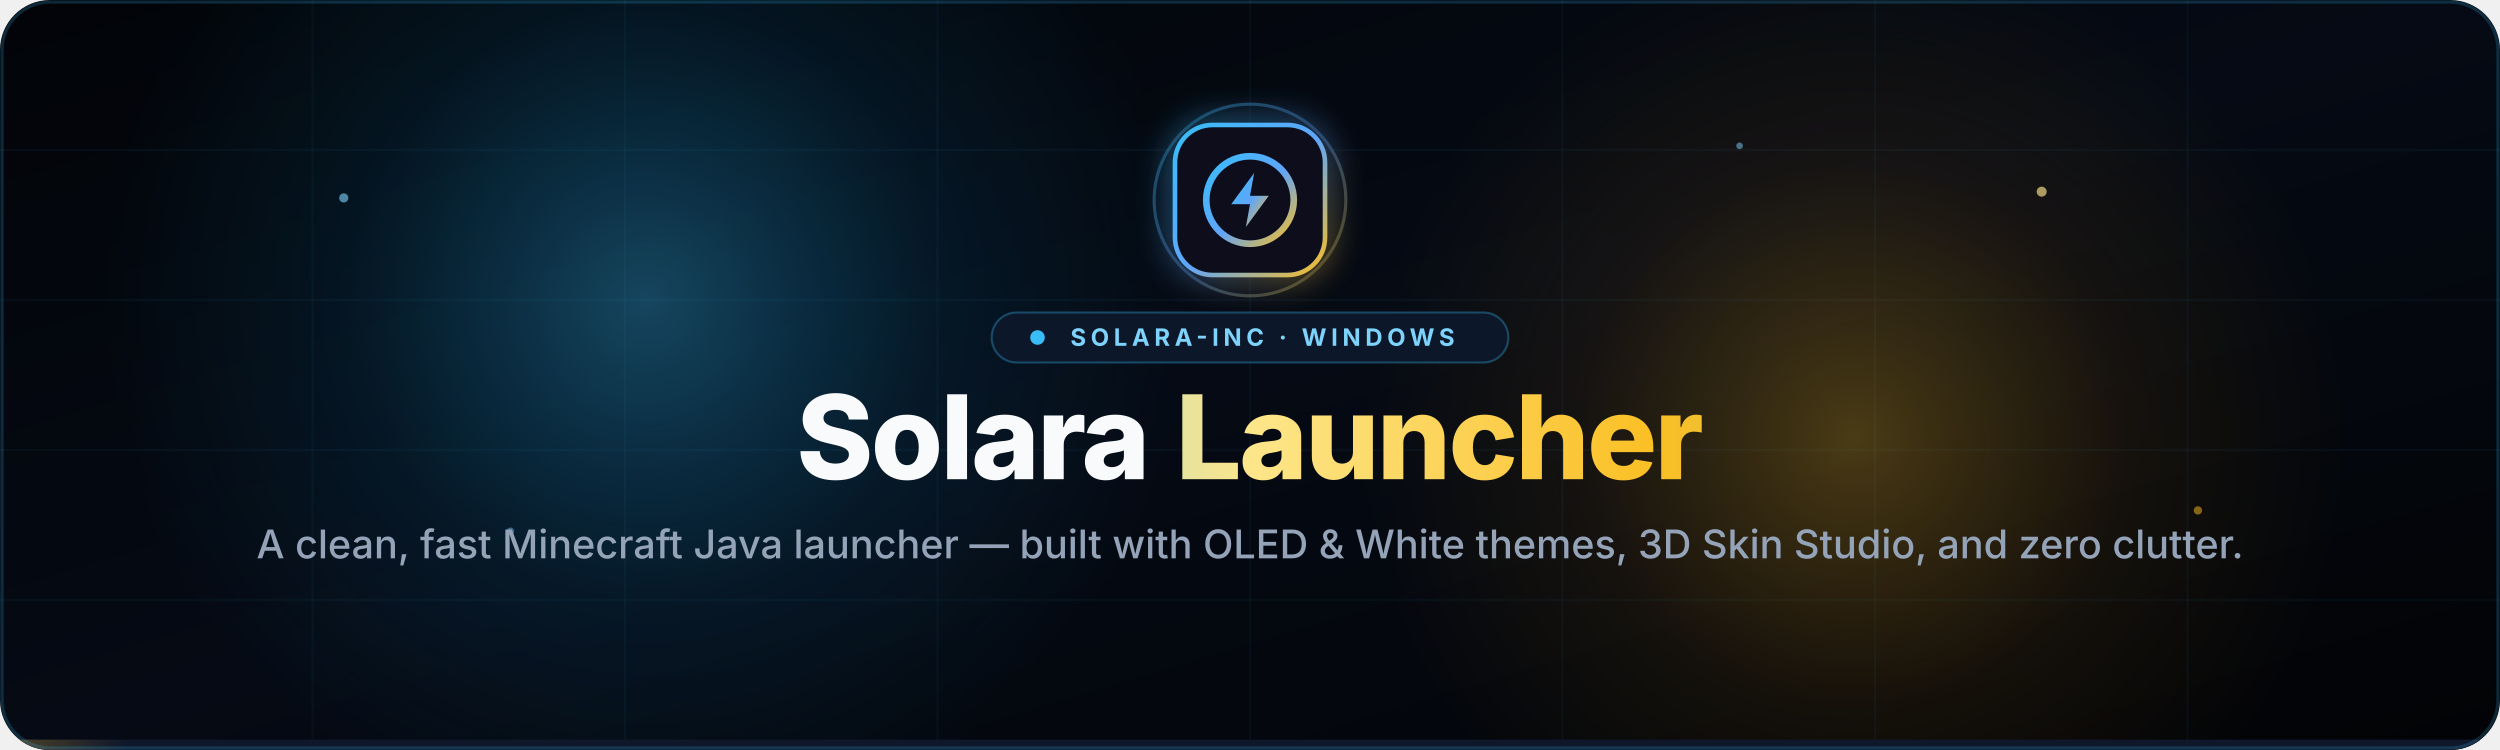
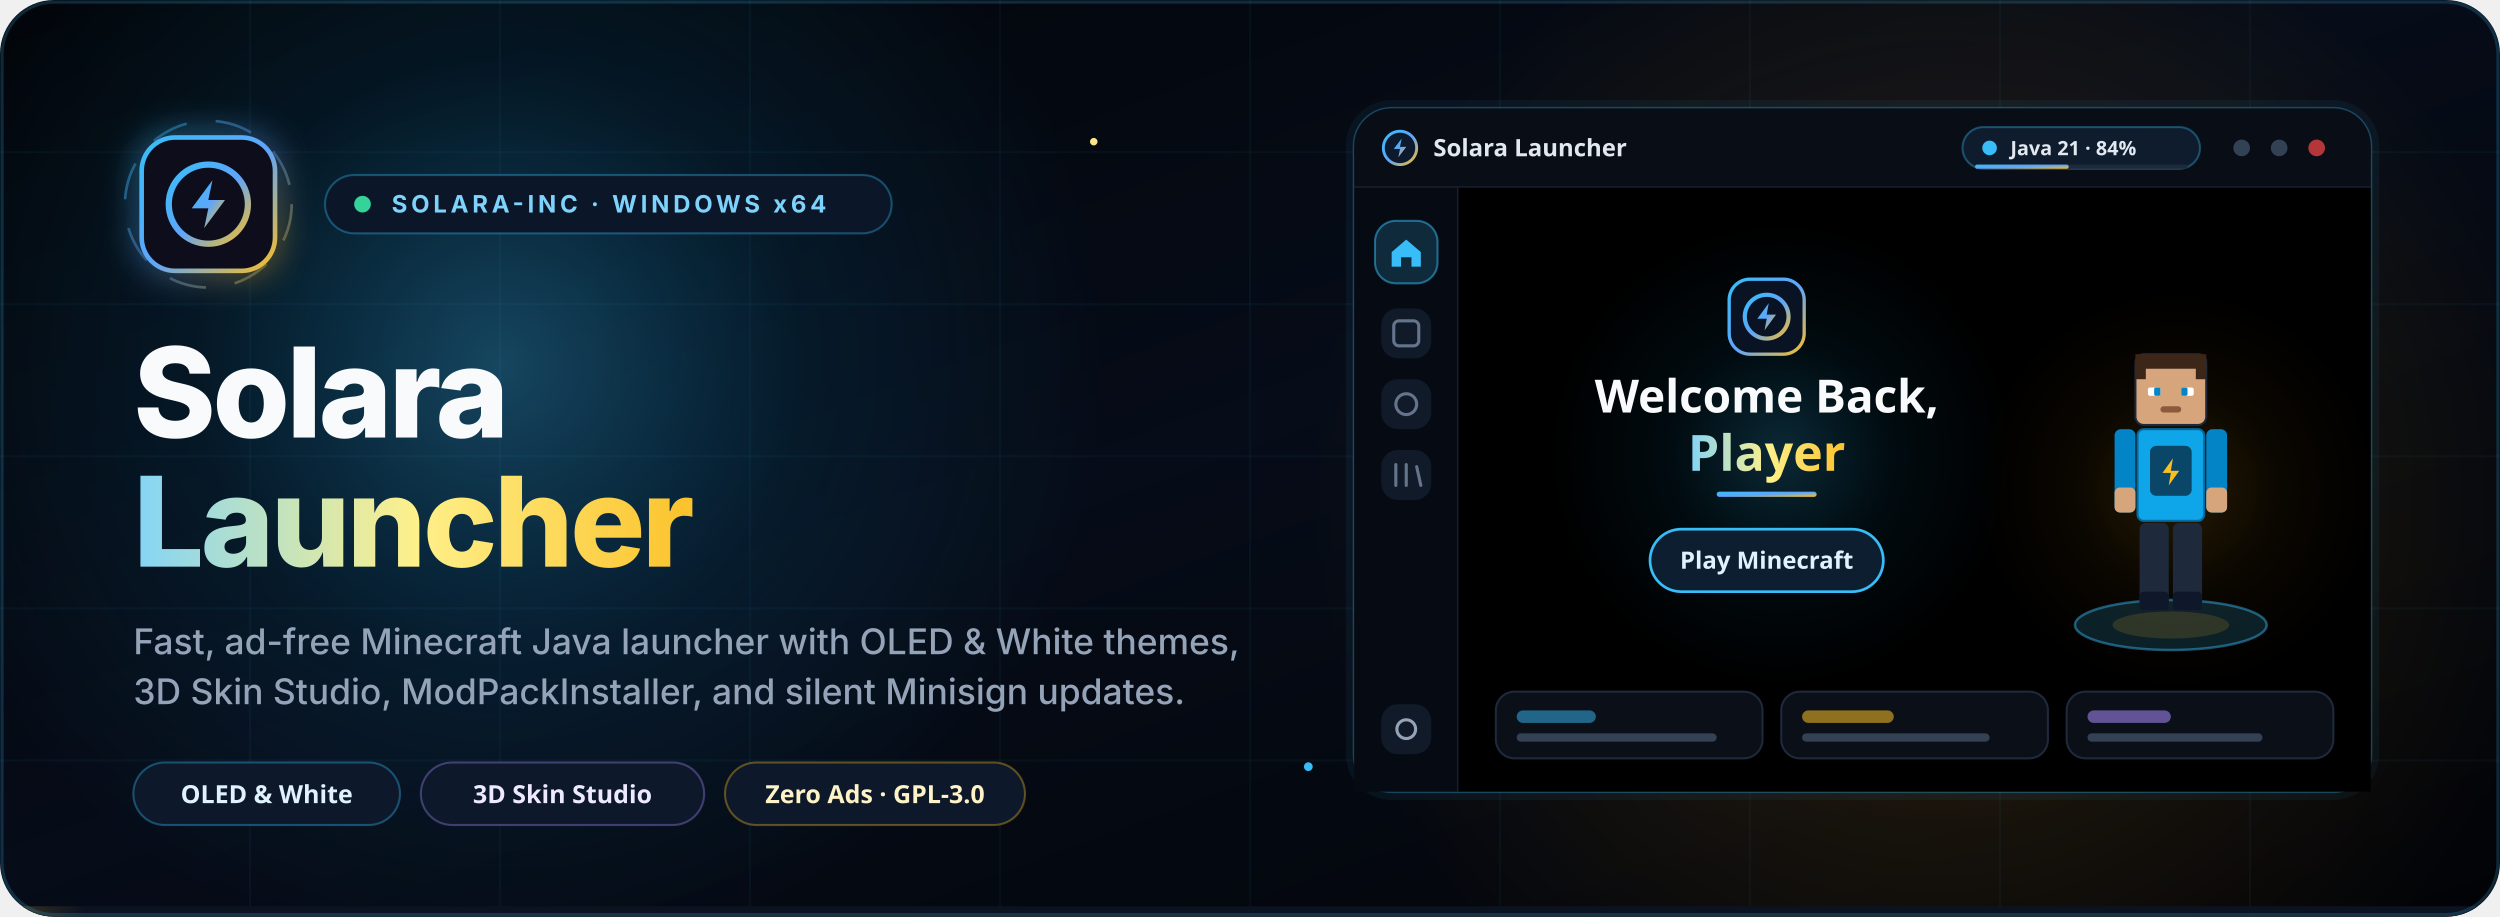
- <svg xmlns="http://www.w3.org/2000/svg" viewBox="0 0 1200 360" width="1200" height="360" role="img" aria-label="Solara Launcher — fast, clean Minecraft Java launcher for Windows">
+ <svg xmlns="http://www.w3.org/2000/svg" viewBox="0 0 1200 440" width="1200" height="440" role="img" aria-label="Solara Launcher — fast, clean Minecraft Java launcher for Windows">
  <defs>
    <linearGradient id="bgGrad" x1="0%" y1="0%" x2="100%" y2="100%">
      <stop offset="0%" stop-color="#020408" />
-       <stop offset="50%" stop-color="#050a14" />
-       <stop offset="100%" stop-color="#020305" />
-     </linearGradient>
-     <radialGradient id="cyanOrb" cx="50%" cy="50%" r="50%">
+       <stop offset="48%" stop-color="#060c18" />
+       <stop offset="100%" stop-color="#020306" />
+     </linearGradient>
+     <radialGradient id="cyanAura" cx="50%" cy="50%" r="50%">
      <stop offset="0%" stop-color="#38bdf8" stop-opacity="0.34" />
-       <stop offset="55%" stop-color="#0ea5e9" stop-opacity="0.09" />
+       <stop offset="50%" stop-color="#0ea5e9" stop-opacity="0.1" />
      <stop offset="100%" stop-color="#0ea5e9" stop-opacity="0" />
    </radialGradient>
-     <radialGradient id="goldOrb" cx="50%" cy="50%" r="50%">
+     <radialGradient id="goldAura" cx="50%" cy="50%" r="50%">
      <stop offset="0%" stop-color="#fbbf24" stop-opacity="0.28" />
-       <stop offset="55%" stop-color="#f59e0b" stop-opacity="0.07" />
+       <stop offset="52%" stop-color="#f59e0b" stop-opacity="0.08" />
      <stop offset="100%" stop-color="#f59e0b" stop-opacity="0" />
    </radialGradient>
-     <linearGradient id="solaraBrand" x1="0%" y1="0%" x2="100%" y2="100%">
+     <linearGradient id="brandGrad" x1="0%" y1="0%" x2="100%" y2="100%">
      <stop offset="0%" stop-color="#38bdf8" />
      <stop offset="52%" stop-color="#60a5fa" />
      <stop offset="100%" stop-color="#fbbf24" />
    </linearGradient>
-     <linearGradient id="textShimmer" x1="-100%" y1="0%" x2="200%" y2="0%">
+     <linearGradient id="textSweep" x1="-100%" y1="0%" x2="200%" y2="0%">
      <stop offset="0%" stop-color="#38bdf8" />
-       <stop offset="35%" stop-color="#7dd3fc" />
-       <stop offset="50%" stop-color="#fde68a" />
-       <stop offset="65%" stop-color="#fbbf24" />
+       <stop offset="32%" stop-color="#7dd3fc" />
+       <stop offset="50%" stop-color="#fef08a" />
+       <stop offset="68%" stop-color="#fbbf24" />
      <stop offset="100%" stop-color="#38bdf8" />
-       <animate attributeName="x1" values="-100%;100%" dur="6s" repeatCount="indefinite" />
-       <animate attributeName="x2" values="200%;400%" dur="6s" repeatCount="indefinite" />
-     </linearGradient>
-     <linearGradient id="railBeam" x1="0%" y1="0%" x2="100%" y2="0%">
+       <animate attributeName="x1" values="-100%;100%" dur="5.5s" repeatCount="indefinite" />
+       <animate attributeName="x2" values="200%;400%" dur="5.5s" repeatCount="indefinite" />
+     </linearGradient>
+     <linearGradient id="beam" x1="0%" y1="0%" x2="100%" y2="0%">
      <stop offset="0%" stop-color="#38bdf8" stop-opacity="0" />
-       <stop offset="30%" stop-color="#38bdf8" stop-opacity="0.85" />
-       <stop offset="55%" stop-color="#fbbf24" stop-opacity="0.9" />
+       <stop offset="35%" stop-color="#38bdf8" stop-opacity="0.9" />
+       <stop offset="62%" stop-color="#fbbf24" stop-opacity="0.95" />
      <stop offset="100%" stop-color="#fbbf24" stop-opacity="0" />
    </linearGradient>
-     <clipPath id="cardClip">
-       <rect x="0" y="0" width="1200" height="360" rx="24" />
+     <linearGradient id="windowGlass" x1="0%" y1="0%" x2="0%" y2="100%">
+       <stop offset="0%" stop-color="#0b1220" />
+       <stop offset="100%" stop-color="#04070d" />
+     </linearGradient>
+     <clipPath id="heroClip">
+       <rect width="1200" height="440" rx="26" />
    </clipPath>
-     <filter id="softGlow" x="-40%" y="-40%" width="180%" height="180%">
-       <feGaussianBlur stdDeviation="8" result="blur" />
+     <filter id="glow" x="-40%" y="-40%" width="180%" height="180%">
+       <feGaussianBlur stdDeviation="8" result="b" />
      <feMerge>
-         <feMergeNode in="blur" />
+         <feMergeNode in="b" />
        <feMergeNode in="SourceGraphic" />
      </feMerge>
    </filter>
  </defs>
-   <g clip-path="url(#cardClip)">
-     <rect width="1200" height="360" fill="url(#bgGrad)" />
+   <g clip-path="url(#heroClip)">
+     <rect width="1200" height="440" fill="url(#bgGrad)" />
    <g stroke="#38bdf8" stroke-opacity="0.045" stroke-width="1">
-       <path d="M0 72 H1200 M0 144 H1200 M0 216 H1200 M0 288 H1200" />
-       <path d="M150 0 V360 M300 0 V360 M450 0 V360 M600 0 V360 M750 0 V360 M900 0 V360 M1050 0 V360" />
-     </g>
-     <circle cx="310" cy="145" r="260" fill="url(#cyanOrb)">
-       <animate attributeName="cx" values="280;380;280" dur="11s" repeatCount="indefinite" />
-       <animate attributeName="cy" values="135;190;135" dur="9s" repeatCount="indefinite" />
+       <path d="M0 73 H1200 M0 146 H1200 M0 219 H1200 M0 292 H1200 M0 365 H1200" />
+       <path d="M120 0 V440 M240 0 V440 M360 0 V440 M480 0 V440 M600 0 V440 M720 0 V440 M840 0 V440 M960 0 V440 M1080 0 V440" />
+     </g>
+     <circle cx="240" cy="175" r="290" fill="url(#cyanAura)">
+       <animate attributeName="cx" values="210;320;210" dur="11s" repeatCount="indefinite" />
+       <animate attributeName="cy" values="160;220;160" dur="9s" repeatCount="indefinite" />
    </circle>
-     <circle cx="890" cy="210" r="240" fill="url(#goldOrb)">
-       <animate attributeName="cx" values="920;810;920" dur="12s" repeatCount="indefinite" />
-       <animate attributeName="cy" values="215;155;215" dur="10s" repeatCount="indefinite" />
+     <circle cx="930" cy="240" r="300" fill="url(#goldAura)">
+       <animate attributeName="cx" values="950;850;950" dur="12s" repeatCount="indefinite" />
+       <animate attributeName="cy" values="260;180;260" dur="10s" repeatCount="indefinite" />
    </circle>
-     <g fill="#7dd3fc">
-       <circle cx="165" cy="95" r="2.2" opacity="0.6">
-         <animate attributeName="cy" values="105;72;105" dur="5.2s" repeatCount="indefinite" />
-         <animate attributeName="opacity" values="0.2;0.85;0.2" dur="5.2s" repeatCount="indefinite" />
-       </circle>
-       <circle cx="245" cy="255" r="1.8" opacity="0.45">
-         <animate attributeName="cy" values="265;230;265" dur="6.4s" repeatCount="indefinite" />
-         <animate attributeName="opacity" values="0.15;0.75;0.15" dur="6.4s" repeatCount="indefinite" />
-       </circle>
-       <circle cx="980" cy="92" r="2.4" fill="#fde68a" opacity="0.65">
-         <animate attributeName="cy" values="104;68;104" dur="5.8s" repeatCount="indefinite" />
+     <g>
+       <circle cx="92" cy="86" r="2.2" fill="#7dd3fc">
+         <animate attributeName="cy" values="96;66;96" dur="5.2s" repeatCount="indefinite" />
+         <animate attributeName="opacity" values="0.2;0.9;0.2" dur="5.2s" repeatCount="indefinite" />
+       </circle>
+       <circle cx="525" cy="68" r="1.8" fill="#fde68a">
+         <animate attributeName="cy" values="78;52;78" dur="4.6s" repeatCount="indefinite" />
+         <animate attributeName="opacity" values="0.2;0.85;0.2" dur="4.6s" repeatCount="indefinite" />
+       </circle>
+       <circle cx="628" cy="368" r="2.1" fill="#38bdf8">
+         <animate attributeName="cy" values="376;348;376" dur="6.1s" repeatCount="indefinite" />
+         <animate attributeName="opacity" values="0.18;0.8;0.18" dur="6.1s" repeatCount="indefinite" />
+       </circle>
+       <circle cx="1132" cy="90" r="2.4" fill="#fbbf24">
+         <animate attributeName="cy" values="102;72;102" dur="5.8s" repeatCount="indefinite" />
        <animate attributeName="opacity" values="0.2;0.9;0.2" dur="5.8s" repeatCount="indefinite" />
      </circle>
-       <circle cx="1055" cy="245" r="2" fill="#fbbf24" opacity="0.5">
-         <animate attributeName="cy" values="258;222;258" dur="7s" repeatCount="indefinite" />
-         <animate attributeName="opacity" values="0.15;0.8;0.15" dur="7s" repeatCount="indefinite" />
-       </circle>
-       <circle cx="835" cy="70" r="1.6" opacity="0.5">
-         <animate attributeName="cy" values="80;52;80" dur="4.6s" repeatCount="indefinite" />
-       </circle>
-     </g>
-     <g transform="translate(600, 96)">
-       <animateTransform attributeName="transform" type="translate" values="600 98;600 88;600 98" dur="4s" repeatCount="indefinite" />
-       <circle cx="0" cy="0" r="46" fill="none" stroke="url(#solaraBrand)" stroke-width="1.5" opacity="0.35">
-         <animate attributeName="r" values="42;52;42" dur="3.6s" repeatCount="indefinite" />
-         <animate attributeName="opacity" values="0.45;0.1;0.45" dur="3.6s" repeatCount="indefinite" />
-       </circle>
-       <rect x="-36" y="-36" width="72" height="72" rx="18" fill="#09111e" stroke="url(#solaraBrand)" stroke-width="2.2" filter="url(#softGlow)" />
-       <circle cx="0" cy="0" r="21" fill="none" stroke="url(#solaraBrand)" stroke-width="3.2" />
-       <path d="M2 -13 L-9 2 H0 L-2 13 L9 -2 H0 Z" fill="url(#solaraBrand)" />
-     </g>
-     <g transform="translate(600, 162)">
-       <rect x="-124" y="-12" width="248" height="24" rx="12" fill="#0c1829" stroke="#38bdf8" stroke-opacity="0.32" stroke-width="1" />
-       <circle cx="-102" cy="0" r="3.5" fill="#38bdf8">
-         <animate attributeName="opacity" values="1;0.3;1" dur="2s" repeatCount="indefinite" />
-       </circle>
-       <text x="6" y="4" text-anchor="middle" fill="#7dd3fc" font-family="ui-sans-serif, system-ui, -apple-system, Segoe UI, sans-serif" font-size="11.5" font-weight="700" letter-spacing="2.2">SOLARA-INC · WINDOWS</text>
-     </g>
-     <text x="600" y="230" text-anchor="middle" font-family="ui-sans-serif, system-ui, -apple-system, Segoe UI, sans-serif" font-size="56" font-weight="800" letter-spacing="-1.2">
-       <tspan fill="#f8fafc">Solara </tspan>
-       <tspan fill="url(#textShimmer)">Launcher</tspan>
-     </text>
-     <text x="600" y="268" text-anchor="middle" fill="#94a3b8" font-family="ui-sans-serif, system-ui, -apple-system, Segoe UI, sans-serif" font-size="19" font-weight="500">
-       A clean, fast Minecraft Java launcher — built with OLED &amp; White themes, 3D Skin Studio, and zero clutter.
-     </text>
-     <rect x="0" y="355" width="1200" height="5" fill="#0f172a" />
-     <rect x="-360" y="355" width="420" height="5" fill="url(#railBeam)">
-       <animate attributeName="x" values="-420;1200" dur="3.8s" repeatCount="indefinite" />
+       <circle cx="475" cy="378" r="1.6" fill="#a78bfa">
+         <animate attributeName="cy" values="386;360;386" dur="5.4s" repeatCount="indefinite" />
+       </circle>
+     </g>
+     <g transform="translate(64, 62)">
+       <g>
+         <g transform="translate(36, 36)">
+           <animateTransform attributeName="transform" type="translate" values="36 38;36 31;36 38" dur="4.2s" repeatCount="indefinite" />
+           <circle cx="0" cy="0" r="40" fill="none" stroke="url(#brandGrad)" stroke-width="1.3" stroke-dasharray="18 14" opacity="0.45">
+             <animateTransform attributeName="transform" type="rotate" values="0;360" dur="14s" repeatCount="indefinite" />
+           </circle>
+           <rect x="-32" y="-32" width="64" height="64" rx="16" fill="#09111e" stroke="url(#brandGrad)" stroke-width="2.2" filter="url(#glow)" />
+           <circle cx="0" cy="0" r="19" fill="none" stroke="url(#brandGrad)" stroke-width="3" />
+           <path d="M2 -11.5 L-8 2 H0 L-2 11.5 L8 -2 H0 Z" fill="url(#brandGrad)" />
+         </g>
+         <g transform="translate(92, 22)">
+           <rect width="272" height="28" rx="14" fill="#0b1729" stroke="#38bdf8" stroke-opacity="0.34" stroke-width="1" />
+           <circle cx="18" cy="14" r="4" fill="#34d399">
+             <animate attributeName="opacity" values="1;0.3;1" dur="2s" repeatCount="indefinite" />
+           </circle>
+           <text x="32" y="18" fill="#7dd3fc" font-family="ui-sans-serif, system-ui, -apple-system, Segoe UI, sans-serif" font-size="11.5" font-weight="700" letter-spacing="1.8">SOLARA-INC · WINDOWS x64</text>
+         </g>
+       </g>
+       <text x="0" y="148" font-family="ui-sans-serif, system-ui, -apple-system, Segoe UI, sans-serif" font-size="60" font-weight="800" letter-spacing="-1.6">
+         <tspan fill="#f8fafc">Solara</tspan>
+       </text>
+       <text x="0" y="210" font-family="ui-sans-serif, system-ui, -apple-system, Segoe UI, sans-serif" font-size="60" font-weight="800" letter-spacing="-1.6">
+         <tspan fill="url(#textSweep)">Launcher</tspan>
+       </text>
+       <text x="0" y="252" fill="#94a3b8" font-family="ui-sans-serif, system-ui, -apple-system, Segoe UI, sans-serif" font-size="17" font-weight="500">
+         Fast, ad-free Minecraft Java launcher with OLED &amp; White themes,
+       </text>
+       <text x="0" y="276" fill="#94a3b8" font-family="ui-sans-serif, system-ui, -apple-system, Segoe UI, sans-serif" font-size="17" font-weight="500">
+         3D Skin Studio, ModPackInstaller, and silent Minisign updates.
+       </text>
+       <g transform="translate(0, 304)">
+         <rect width="128" height="30" rx="15" fill="#0d192b" stroke="#38bdf8" stroke-opacity="0.35" />
+         <text x="64" y="19.5" text-anchor="middle" fill="#e0f2fe" font-family="ui-sans-serif, system-ui, sans-serif" font-size="12" font-weight="600">OLED &amp; White</text>
+         <rect x="138" width="136" height="30" rx="15" fill="#0d192b" stroke="#a78bfa" stroke-opacity="0.35" />
+         <text x="206" y="19.5" text-anchor="middle" fill="#ede9fe" font-family="ui-sans-serif, system-ui, sans-serif" font-size="12" font-weight="600">3D Skin Studio</text>
+         <rect x="284" width="144" height="30" rx="15" fill="#0d192b" stroke="#fbbf24" stroke-opacity="0.35" />
+         <text x="356" y="19.5" text-anchor="middle" fill="#fef3c7" font-family="ui-sans-serif, system-ui, sans-serif" font-size="12" font-weight="600">Zero Ads · GPL-3.0</text>
+       </g>
+     </g>
+     <g transform="translate(650, 52)">
+       <animateTransform attributeName="transform" type="translate" values="650 56;650 46;650 56" dur="5.2s" repeatCount="indefinite" />
+       <rect x="-4" y="-4" width="496" height="336" rx="22" fill="#38bdf8" fill-opacity="0.06" />
+       <rect width="488" height="328" rx="18" fill="url(#windowGlass)" stroke="#38bdf8" stroke-opacity="0.3" stroke-width="1.4" />
+       <rect width="488" height="38" rx="18" fill="#080d16" />
+       <rect y="20" width="488" height="18" fill="#080d16" />
+       <line x1="0" y1="38" x2="488" y2="38" stroke="#1e293b" stroke-width="1" />
+       <circle cx="22" cy="19" r="8" fill="#0d1a2d" stroke="url(#brandGrad)" stroke-width="1.4" />
+       <path d="M22.8 14.5 L19 19.5 H22 L21.2 23.5 L25 18.5 H22 Z" fill="url(#brandGrad)" />
+       <text x="38" y="23" fill="#e2e8f0" font-family="ui-sans-serif, system-ui, sans-serif" font-size="11.5" font-weight="700">Solara Launcher</text>
+       <rect x="292" y="9" width="114" height="20" rx="10" fill="#0f1c2e" stroke="#38bdf8" stroke-opacity="0.35" />
+       <circle cx="305" cy="19" r="3.5" fill="#38bdf8">
+         <animate attributeName="opacity" values="1;0.35;1" dur="1.6s" repeatCount="indefinite" />
+       </circle>
+       <text x="315" y="22.5" fill="#e2e8f0" font-family="ui-sans-serif, system-ui, sans-serif" font-size="9.5" font-weight="600">Java 21 · 84%</text>
+       <rect x="298" y="27" width="102" height="2" rx="1" fill="#1e293b" />
+       <rect x="298" y="27" width="45" height="2" rx="1" fill="url(#brandGrad)">
+         <animate attributeName="width" values="22;98;22" dur="4.2s" repeatCount="indefinite" />
+       </rect>
+       <circle cx="426" cy="19" r="4" fill="#334155" />
+       <circle cx="444" cy="19" r="4" fill="#334155" />
+       <circle cx="462" cy="19" r="4" fill="#ef4444" fill-opacity="0.75" />
+       <rect x="0" y="38" width="50" height="290" fill="#060a12" />
+       <line x1="50" y1="38" x2="50" y2="328" stroke="#1e293b" stroke-width="1" />
+       <rect x="10" y="54" width="30" height="30" rx="10" fill="#38bdf8" fill-opacity="0.18" stroke="#38bdf8" stroke-opacity="0.5" />
+       <path d="M25 63 L18 69 V76 H22.5 V71.5 H27.5 V76 H32 V69 Z" fill="#38bdf8" />
+       <rect x="13" y="96" width="24" height="24" rx="8" fill="#111a29" />
+       <rect x="19" y="102" width="12" height="12" rx="2.5" fill="none" stroke="#64748b" stroke-width="1.5" />
+       <rect x="13" y="130" width="24" height="24" rx="8" fill="#111a29" />
+       <circle cx="25" cy="142" r="5" fill="none" stroke="#64748b" stroke-width="1.5" />
+       <rect x="13" y="164" width="24" height="24" rx="8" fill="#111a29" />
+       <path d="M20 171 V181 M25 171 V181 M30 172 L32 181" stroke="#64748b" stroke-width="1.5" stroke-linecap="round" />
+       <rect x="13" y="286" width="24" height="24" rx="8" fill="#111a29" />
+       <circle cx="25" cy="298" r="4.5" fill="none" stroke="#94a3b8" stroke-width="1.5" />
+       <g transform="translate(50, 38)">
+         <rect width="438" height="290" fill="#000000" />
+         <circle cx="155" cy="128" r="110" fill="url(#cyanAura)" opacity="0.65" />
+         <circle cx="345" cy="145" r="95" fill="url(#goldAura)" opacity="0.55" />
+         <g transform="translate(148, 62)">
+           <g>
+             <animateTransform attributeName="transform" type="translate" values="0 2;0 -4;0 2" dur="3.6s" repeatCount="indefinite" />
+             <rect x="-18" y="-18" width="36" height="36" rx="10" fill="#091324" stroke="url(#brandGrad)" stroke-width="1.6" />
+             <circle cx="0" cy="0" r="10.5" fill="none" stroke="url(#brandGrad)" stroke-width="2" />
+             <path d="M1 -6.5 L-4.5 1 H0 L-1 6.5 L4.5 -1 H0 Z" fill="url(#brandGrad)" />
+           </g>
+           <text x="0" y="46" text-anchor="middle" fill="#f8fafc" font-family="ui-sans-serif, system-ui, sans-serif" font-size="22" font-weight="800">Welcome Back,</text>
+           <text x="0" y="74" text-anchor="middle" fill="url(#textSweep)" font-family="ui-sans-serif, system-ui, sans-serif" font-size="24" font-weight="800">Player</text>
+           <rect x="-24" y="84" width="48" height="2.5" rx="1.25" fill="url(#brandGrad)" />
+           <rect x="-56" y="102" width="112" height="30" rx="15" fill="#0c1e30" stroke="#38bdf8" stroke-width="1.3" />
+           <text x="0" y="121" text-anchor="middle" fill="#e0f2fe" font-family="ui-sans-serif, system-ui, sans-serif" font-size="11.5" font-weight="700">Play Minecraft</text>
+         </g>
+         <g transform="translate(342, 146)">
+           <ellipse cx="0" cy="64" rx="46" ry="12" fill="#38bdf8" fill-opacity="0.16" stroke="#38bdf8" stroke-opacity="0.45" stroke-width="1.2" />
+           <ellipse cx="0" cy="64" rx="28" ry="6.5" fill="#fbbf24" fill-opacity="0.14" />
+           <g>
+             <animateTransform attributeName="transform" type="translate" values="0 2;0 -4;0 2" dur="3s" repeatCount="indefinite" />
+             <rect x="-17" y="-66" width="34" height="34" rx="4" fill="#d6a57c" stroke="#1e293b" stroke-width="1" />
+             <path d="M-17 -66 H17 V-54 H12 V-59 H-12 V-54 H-17 Z" fill="#3b2618" />
+             <rect x="-11" y="-50" width="6" height="4" rx="1" fill="#ffffff" />
+             <rect x="-8" y="-50" width="3" height="4" rx="0.8" fill="#0284c7" />
+             <rect x="5" y="-50" width="6" height="4" rx="1" fill="#ffffff" />
+             <rect x="5" y="-50" width="3" height="4" rx="0.8" fill="#0284c7" />
+             <rect x="-5" y="-41" width="10" height="3" rx="1.5" fill="#8b5a3c" />
+             <rect x="-16" y="-30" width="32" height="44" rx="3" fill="#0ea5e9" stroke="#0369a1" stroke-width="1" />
+             <rect x="-10" y="-22" width="20" height="24" rx="3" fill="#091324" fill-opacity="0.65" />
+             <path d="M1 -16 L-4 -9 H0 L-1 -3 L4 -10 H0 Z" fill="#fbbf24" />
+             <rect x="-27" y="-30" width="10" height="40" rx="3" fill="#0284c7" />
+             <rect x="-27" y="-2" width="10" height="12" rx="2.5" fill="#d6a57c" />
+             <g transform="translate(17, -26)">
+               <g>
+                 <animateTransform attributeName="transform" type="rotate" values="-148 5 4;-115 5 4;-148 5 4" dur="1.7s" repeatCount="indefinite" />
+                 <rect x="0" y="-4" width="10" height="40" rx="3" fill="#0284c7" />
+                 <rect x="0" y="24" width="10" height="12" rx="2.5" fill="#d6a57c" />
+               </g>
+             </g>
+             <rect x="-15" y="15" width="14" height="42" rx="3" fill="#1e293b" />
+             <rect x="1" y="15" width="14" height="42" rx="3" fill="#1e293b" />
+             <rect x="-15" y="48" width="14" height="9" rx="2" fill="#0f172a" />
+             <rect x="1" y="48" width="14" height="9" rx="2" fill="#0f172a" />
+           </g>
+         </g>
+         <rect x="18" y="242" width="128" height="32" rx="9" fill="#0a0f18" stroke="#1e293b" />
+         <rect x="28" y="251" width="38" height="6" rx="3" fill="#38bdf8" fill-opacity="0.5" />
+         <rect x="28" y="262" width="96" height="4" rx="2" fill="#334155" />
+         <rect x="155" y="242" width="128" height="32" rx="9" fill="#0a0f18" stroke="#1e293b" />
+         <rect x="165" y="251" width="44" height="6" rx="3" fill="#fbbf24" fill-opacity="0.55" />
+         <rect x="165" y="262" width="90" height="4" rx="2" fill="#334155" />
+         <rect x="292" y="242" width="128" height="32" rx="9" fill="#0a0f18" stroke="#1e293b" />
+         <rect x="302" y="251" width="40" height="6" rx="3" fill="#a78bfa" fill-opacity="0.55" />
+         <rect x="302" y="262" width="84" height="4" rx="2" fill="#334155" />
+       </g>
+     </g>
+     <rect x="0" y="435" width="1200" height="5" fill="#0c1320" />
+     <rect x="-420" y="435" width="460" height="5" fill="url(#beam)">
+       <animate attributeName="x" values="-460;1200" dur="3.8s" repeatCount="indefinite" />
    </rect>
-     <rect x="1" y="1" width="1198" height="358" rx="23" fill="none" stroke="#38bdf8" stroke-opacity="0.2" stroke-width="1.5" />
+     <rect x="1" y="1" width="1198" height="438" rx="25" fill="none" stroke="#38bdf8" stroke-opacity="0.2" stroke-width="1.5" />
  </g>
</svg>
